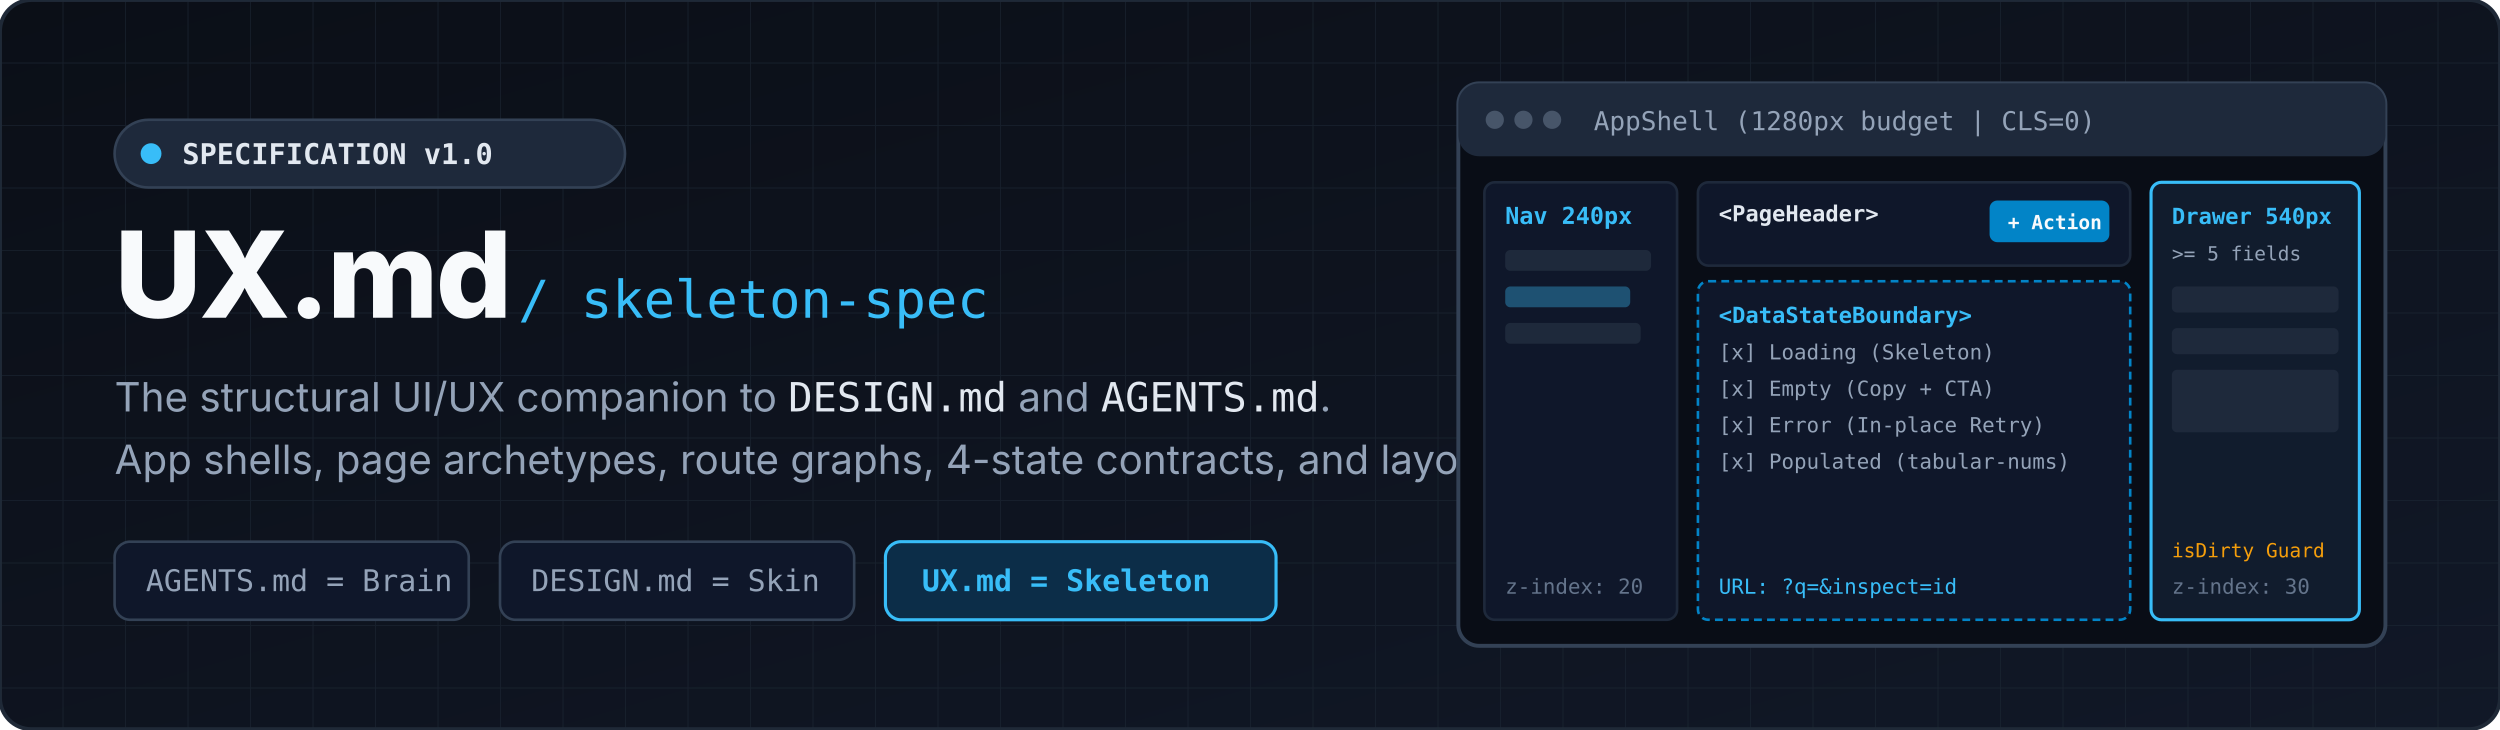
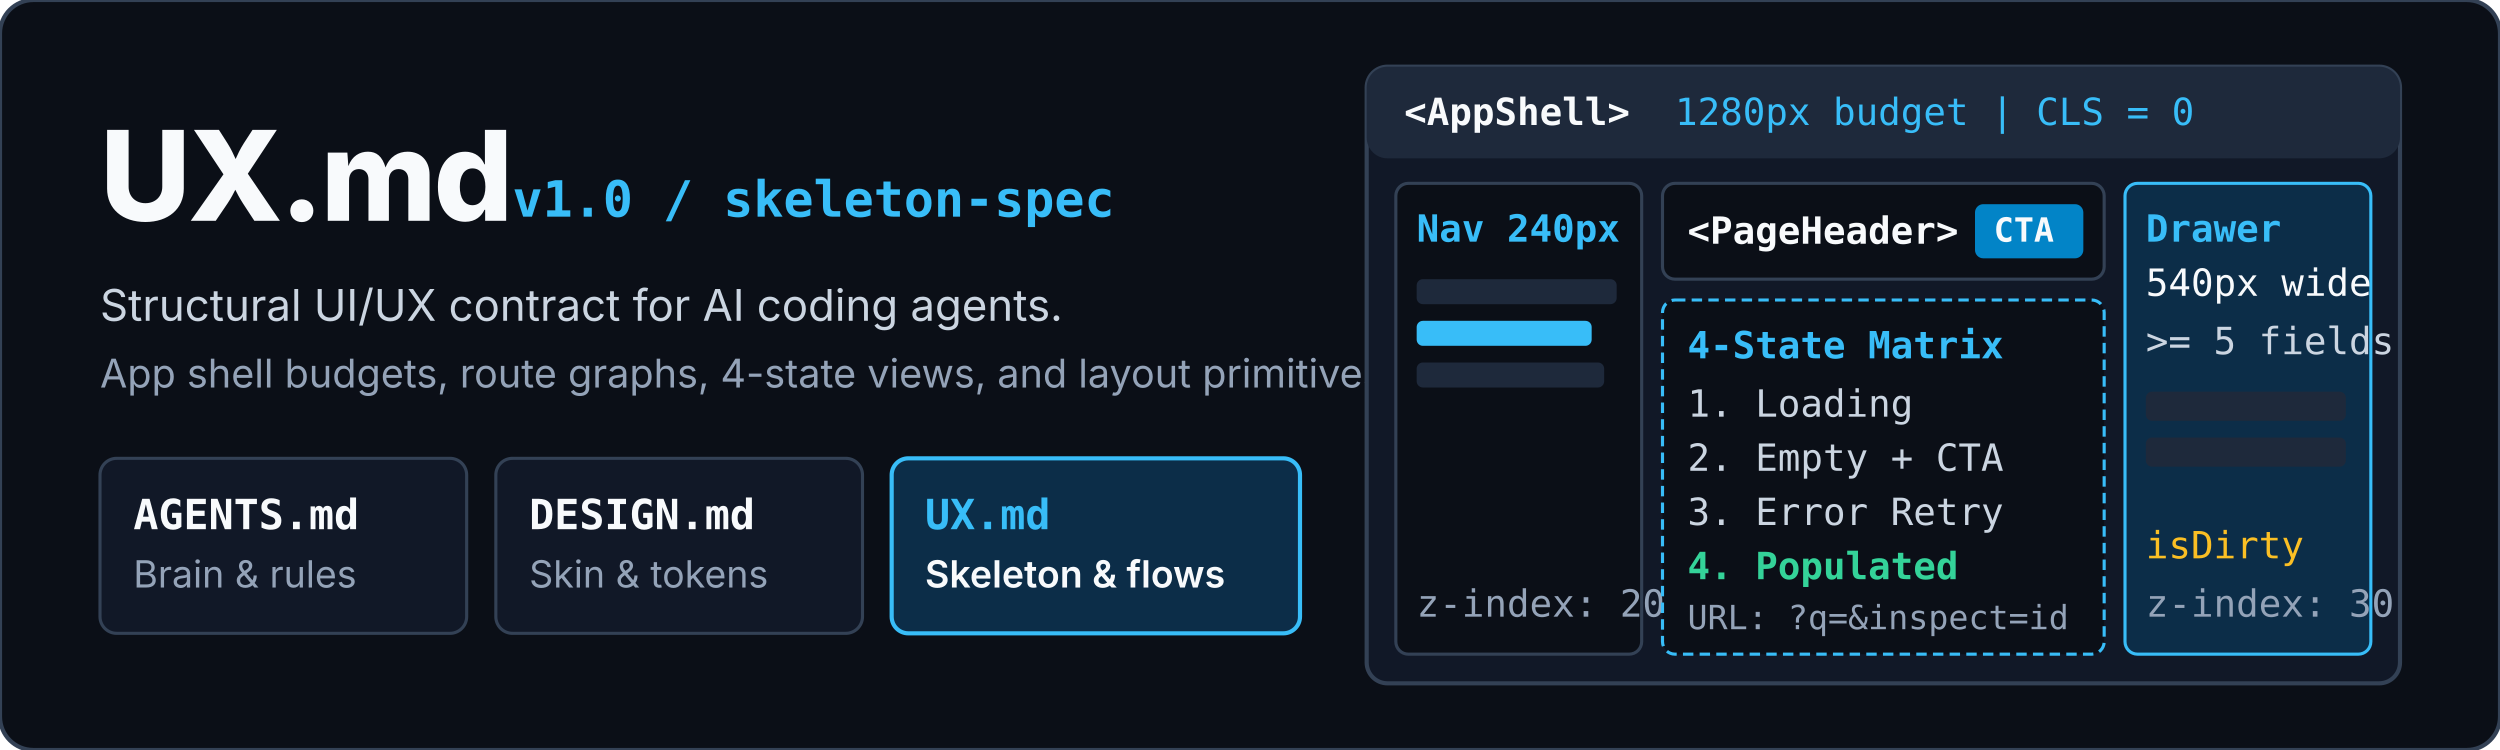
- <svg xmlns="http://www.w3.org/2000/svg" viewBox="0 0 960 280" width="100%" height="280" role="img" aria-label="UX.md: Structural UI/UX specification standard for AI coding agents">
-   <defs>
-     <linearGradient id="bgGrad" x1="0%" y1="0%" x2="100%" y2="100%">
-       <stop offset="0%" stop-color="#0B0F17" />
-       <stop offset="100%" stop-color="#111827" />
-     </linearGradient>
-     <pattern id="grid" width="24" height="24" patternUnits="userSpaceOnUse">
-       <path d="M 24 0 L 0 0 0 24" fill="none" stroke="#1F2937" stroke-width="0.75" />
-     </pattern>
-   </defs>
-   <rect width="960" height="280" rx="12" fill="url(#bgGrad)" stroke="#1F2937" stroke-width="1.5" />
-   <rect width="960" height="280" rx="12" fill="url(#grid)" opacity="0.55" />
-   <g transform="translate(44, 46)">
-     <rect x="0" y="0" width="196" height="26" rx="13" fill="#1E293B" stroke="#334155" stroke-width="1" />
-     <circle cx="14" cy="13" r="4" fill="#38BDF8" />
-     <text x="26" y="17" fill="#E2E8F0" font-family="ui-monospace, SFMono-Regular, Menlo, Consolas, monospace" font-size="11" font-weight="600">SPECIFICATION v1.0</text>
-     <text x="0" y="76" fill="#F8FAFC" font-family="-apple-system, BlinkMacSystemFont, 'Segoe UI', Inter, Helvetica, Arial, sans-serif" font-size="46" font-weight="800" letter-spacing="-1">UX.md</text>
-     <text x="155" y="76" fill="#38BDF8" font-family="ui-monospace, SFMono-Regular, Menlo, Consolas, monospace" font-size="20" font-weight="500">/ skeleton-spec</text>
-     <text x="0" y="112" fill="#94A3B8" font-family="-apple-system, BlinkMacSystemFont, 'Segoe UI', Inter, Helvetica, Arial, sans-serif" font-size="15.5" font-weight="400">
-       The structural UI/UX companion to <tspan fill="#E2E8F0" font-family="ui-monospace, monospace">DESIGN.md</tspan> and <tspan fill="#E2E8F0" font-family="ui-monospace, monospace">AGENTS.md</tspan>.
+ <svg xmlns="http://www.w3.org/2000/svg" width="1200" height="360" viewBox="0 0 1200 360" role="img" aria-labelledby="title desc">
+   <rect width="1200" height="360" rx="16" fill="#0B0F17" stroke="#334155" stroke-width="2" />
+   <g id="title-block" transform="translate(48, 52)">
+     <text x="0" y="54" fill="#F8FAFC" font-family="-apple-system, BlinkMacSystemFont, 'Segoe UI', Inter, Helvetica, Arial, sans-serif" font-size="60" font-weight="800" letter-spacing="-1.5">UX.md</text>
+     <text x="198" y="52" fill="#38BDF8" font-family="ui-monospace, SFMono-Regular, Menlo, Consolas, monospace" font-size="24" font-weight="600">v1.0 / skeleton-spec</text>
+     <text x="0" y="102" fill="#CBD5E1" font-family="-apple-system, BlinkMacSystemFont, 'Segoe UI', Inter, Helvetica, Arial, sans-serif" font-size="21" font-weight="400">
+       Structural UI/UX contract for AI coding agents.
    </text>
-     <text x="0" y="136" fill="#94A3B8" font-family="-apple-system, BlinkMacSystemFont, 'Segoe UI', Inter, Helvetica, Arial, sans-serif" font-size="15.5" font-weight="400">
-       App shells, page archetypes, route graphs, 4-state contracts, and layout primitives.
+     <text x="0" y="134" fill="#94A3B8" font-family="-apple-system, BlinkMacSystemFont, 'Segoe UI', Inter, Helvetica, Arial, sans-serif" font-size="19" font-weight="400">
+       App shell budgets, route graphs, 4-state views, and layout primitives.
    </text>
-     <g transform="translate(0, 162)">
-       <rect x="0" y="0" width="136" height="30" rx="6" fill="#0F172A" stroke="#334155" stroke-width="1" />
-       <text x="12" y="19" fill="#94A3B8" font-family="ui-monospace, monospace" font-size="11.5">AGENTS.md = Brain</text>
-       <rect x="148" y="0" width="136" height="30" rx="6" fill="#0F172A" stroke="#334155" stroke-width="1" />
-       <text x="160" y="19" fill="#94A3B8" font-family="ui-monospace, monospace" font-size="11.5">DESIGN.md = Skin</text>
-       <rect x="296" y="0" width="150" height="30" rx="6" fill="#0C2D48" stroke="#38BDF8" stroke-width="1.2" />
-       <text x="310" y="19" fill="#38BDF8" font-family="ui-monospace, monospace" font-size="11.5" font-weight="700">UX.md = Skeleton</text>
+     <g id="triad-comparison" transform="translate(0, 168)">
+       <rect x="0" y="0" width="176" height="84" rx="8" fill="#111827" stroke="#334155" stroke-width="1.5" />
+       <text x="16" y="34" fill="#F8FAFC" font-family="ui-monospace, SFMono-Regular, Menlo, Consolas, monospace" font-size="20" font-weight="700">AGENTS.md</text>
+       <text x="16" y="62" fill="#94A3B8" font-family="-apple-system, BlinkMacSystemFont, 'Segoe UI', Inter, sans-serif" font-size="18">Brain &amp; rules</text>
+       <rect x="190" y="0" width="176" height="84" rx="8" fill="#111827" stroke="#334155" stroke-width="1.5" />
+       <text x="206" y="34" fill="#F8FAFC" font-family="ui-monospace, SFMono-Regular, Menlo, Consolas, monospace" font-size="20" font-weight="700">DESIGN.md</text>
+       <text x="206" y="62" fill="#94A3B8" font-family="-apple-system, BlinkMacSystemFont, 'Segoe UI', Inter, sans-serif" font-size="18">Skin &amp; tokens</text>
+       <rect x="380" y="0" width="196" height="84" rx="8" fill="#0C2D48" stroke="#38BDF8" stroke-width="2" />
+       <text x="396" y="34" fill="#38BDF8" font-family="ui-monospace, SFMono-Regular, Menlo, Consolas, monospace" font-size="20" font-weight="700">UX.md</text>
+       <text x="396" y="62" fill="#F8FAFC" font-family="-apple-system, BlinkMacSystemFont, 'Segoe UI', Inter, sans-serif" font-size="18" font-weight="600">Skeleton &amp; flows</text>
    </g>
  </g>
-   <g transform="translate(560, 32)">
-     <rect x="0" y="0" width="356" height="216" rx="8" fill="#090D16" stroke="#334155" stroke-width="1.5" />
-     <rect x="0" y="0" width="356" height="28" rx="8" fill="#1E293B" />
-     <circle cx="14" cy="14" r="3.5" fill="#475569" />
-     <circle cx="25" cy="14" r="3.5" fill="#475569" />
-     <circle cx="36" cy="14" r="3.5" fill="#475569" />
-     <text x="52" y="18" fill="#94A3B8" font-family="ui-monospace, monospace" font-size="10">AppShell (1280px budget | CLS=0)</text>
-     <rect x="10" y="38" width="74" height="168" rx="4" fill="#0F172A" stroke="#1E293B" stroke-width="1" />
-     <text x="18" y="54" fill="#38BDF8" font-family="ui-monospace, monospace" font-size="9" font-weight="600">Nav 240px</text>
-     <rect x="18" y="64" width="56" height="8" rx="2" fill="#1E293B" />
-     <rect x="18" y="78" width="48" height="8" rx="2" fill="#38BDF8" opacity="0.35" />
-     <rect x="18" y="92" width="52" height="8" rx="2" fill="#1E293B" />
-     <text x="18" y="196" fill="#64748B" font-family="ui-monospace, monospace" font-size="8">z-index: 20</text>
-     <rect x="92" y="38" width="166" height="32" rx="4" fill="#0F172A" stroke="#1E293B" stroke-width="1" />
-     <text x="100" y="53" fill="#E2E8F0" font-family="ui-monospace, monospace" font-size="8.5" font-weight="600">&lt;PageHeader&gt;</text>
-     <rect x="204" y="45" width="46" height="16" rx="3" fill="#0284C7" />
-     <text x="211" y="56" fill="#F8FAFC" font-family="ui-monospace, monospace" font-size="7.5" font-weight="600">+ Action</text>
-     <rect x="92" y="76" width="166" height="130" rx="4" fill="#0F172A" stroke="#0284C7" stroke-width="1" stroke-dasharray="3 2" />
-     <text x="100" y="92" fill="#38BDF8" font-family="ui-monospace, monospace" font-size="8.5" font-weight="600">&lt;DataStateBoundary&gt;</text>
-     <text x="100" y="106" fill="#94A3B8" font-family="ui-monospace, monospace" font-size="8">[x] Loading (Skeleton)</text>
-     <text x="100" y="120" fill="#94A3B8" font-family="ui-monospace, monospace" font-size="8">[x] Empty (Copy + CTA)</text>
-     <text x="100" y="134" fill="#94A3B8" font-family="ui-monospace, monospace" font-size="8">[x] Error (In-place Retry)</text>
-     <text x="100" y="148" fill="#94A3B8" font-family="ui-monospace, monospace" font-size="8">[x] Populated (tabular-nums)</text>
-     <text x="100" y="196" fill="#38BDF8" font-family="ui-monospace, monospace" font-size="8">URL: ?q=&amp;inspect=id</text>
-     <rect x="266" y="38" width="80" height="168" rx="4" fill="#111C2D" stroke="#38BDF8" stroke-width="1.2" />
-     <text x="274" y="54" fill="#38BDF8" font-family="ui-monospace, monospace" font-size="8.5" font-weight="600">Drawer 540px</text>
-     <text x="274" y="68" fill="#94A3B8" font-family="ui-monospace, monospace" font-size="7.5">&gt;= 5 fields</text>
-     <rect x="274" y="78" width="64" height="10" rx="2" fill="#1E293B" />
-     <rect x="274" y="94" width="64" height="10" rx="2" fill="#1E293B" />
-     <rect x="274" y="110" width="64" height="24" rx="2" fill="#1E293B" />
-     <text x="274" y="182" fill="#F59E0B" font-family="ui-monospace, monospace" font-size="7.5">isDirty Guard</text>
-     <text x="274" y="196" fill="#64748B" font-family="ui-monospace, monospace" font-size="8">z-index: 30</text>
+   <g id="appshell-specimen" transform="translate(656, 32)">
+     <rect x="0" y="0" width="496" height="296" rx="10" fill="#111827" stroke="#334155" stroke-width="2" />
+     <rect x="0" y="0" width="496" height="44" rx="10" fill="#1E293B" />
+     <text x="18" y="28" fill="#F8FAFC" font-family="ui-monospace, SFMono-Regular, Menlo, Consolas, monospace" font-size="18" font-weight="700">&lt;AppShell&gt;</text>
+     <text x="148" y="28" fill="#38BDF8" font-family="ui-monospace, SFMono-Regular, Menlo, Consolas, monospace" font-size="18">1280px budget | CLS = 0</text>
+     <rect x="14" y="56" width="118" height="226" rx="6" fill="#0B0F17" stroke="#334155" stroke-width="1.5" />
+     <text x="24" y="84" fill="#38BDF8" font-family="ui-monospace, SFMono-Regular, Menlo, Consolas, monospace" font-size="18" font-weight="700">Nav 240px</text>
+     <rect x="24" y="102" width="96" height="12" rx="3" fill="#1E293B" />
+     <rect x="24" y="122" width="84" height="12" rx="3" fill="#38BDF8" />
+     <rect x="24" y="142" width="90" height="12" rx="3" fill="#1E293B" />
+     <text x="24" y="264" fill="#94A3B8" font-family="ui-monospace, SFMono-Regular, Menlo, Consolas, monospace" font-size="18">z-index: 20</text>
+     <rect x="142" y="56" width="212" height="46" rx="6" fill="#0B0F17" stroke="#334155" stroke-width="1.5" />
+     <text x="154" y="85" fill="#F8FAFC" font-family="ui-monospace, SFMono-Regular, Menlo, Consolas, monospace" font-size="18" font-weight="600">&lt;PageHeader&gt;</text>
+     <rect x="292" y="66" width="52" height="26" rx="4" fill="#0284C7" />
+     <text x="301" y="84" fill="#F8FAFC" font-family="ui-monospace, SFMono-Regular, Menlo, Consolas, monospace" font-size="16" font-weight="700">CTA</text>
+     <rect x="142" y="112" width="212" height="170" rx="6" fill="#0B0F17" stroke="#38BDF8" stroke-width="1.5" stroke-dasharray="5 3" />
+     <text x="154" y="140" fill="#38BDF8" font-family="ui-monospace, SFMono-Regular, Menlo, Consolas, monospace" font-size="18" font-weight="700">4-State Matrix</text>
+     <text x="154" y="168" fill="#CBD5E1" font-family="ui-monospace, SFMono-Regular, Menlo, Consolas, monospace" font-size="18">1. Loading</text>
+     <text x="154" y="194" fill="#CBD5E1" font-family="ui-monospace, SFMono-Regular, Menlo, Consolas, monospace" font-size="18">2. Empty + CTA</text>
+     <text x="154" y="220" fill="#CBD5E1" font-family="ui-monospace, SFMono-Regular, Menlo, Consolas, monospace" font-size="18">3. Error Retry</text>
+     <text x="154" y="246" fill="#34D399" font-family="ui-monospace, SFMono-Regular, Menlo, Consolas, monospace" font-size="18" font-weight="600">4. Populated</text>
+     <text x="154" y="270" fill="#94A3B8" font-family="ui-monospace, SFMono-Regular, Menlo, Consolas, monospace" font-size="16">URL: ?q=&amp;inspect=id</text>
+     <rect x="364" y="56" width="118" height="226" rx="6" fill="#0C2D48" stroke="#38BDF8" stroke-width="1.5" />
+     <text x="374" y="84" fill="#38BDF8" font-family="ui-monospace, SFMono-Regular, Menlo, Consolas, monospace" font-size="18" font-weight="700">Drawer</text>
+     <text x="374" y="110" fill="#F8FAFC" font-family="ui-monospace, SFMono-Regular, Menlo, Consolas, monospace" font-size="18">540px wide</text>
+     <text x="374" y="138" fill="#CBD5E1" font-family="ui-monospace, SFMono-Regular, Menlo, Consolas, monospace" font-size="18">&gt;= 5 fields</text>
+     <rect x="374" y="156" width="96" height="14" rx="3" fill="#1E293B" />
+     <rect x="374" y="178" width="96" height="14" rx="3" fill="#1E293B" />
+     <text x="374" y="236" fill="#FBBF24" font-family="ui-monospace, SFMono-Regular, Menlo, Consolas, monospace" font-size="18">isDirty</text>
+     <text x="374" y="264" fill="#94A3B8" font-family="ui-monospace, SFMono-Regular, Menlo, Consolas, monospace" font-size="18">z-index: 30</text>
  </g>
</svg>
